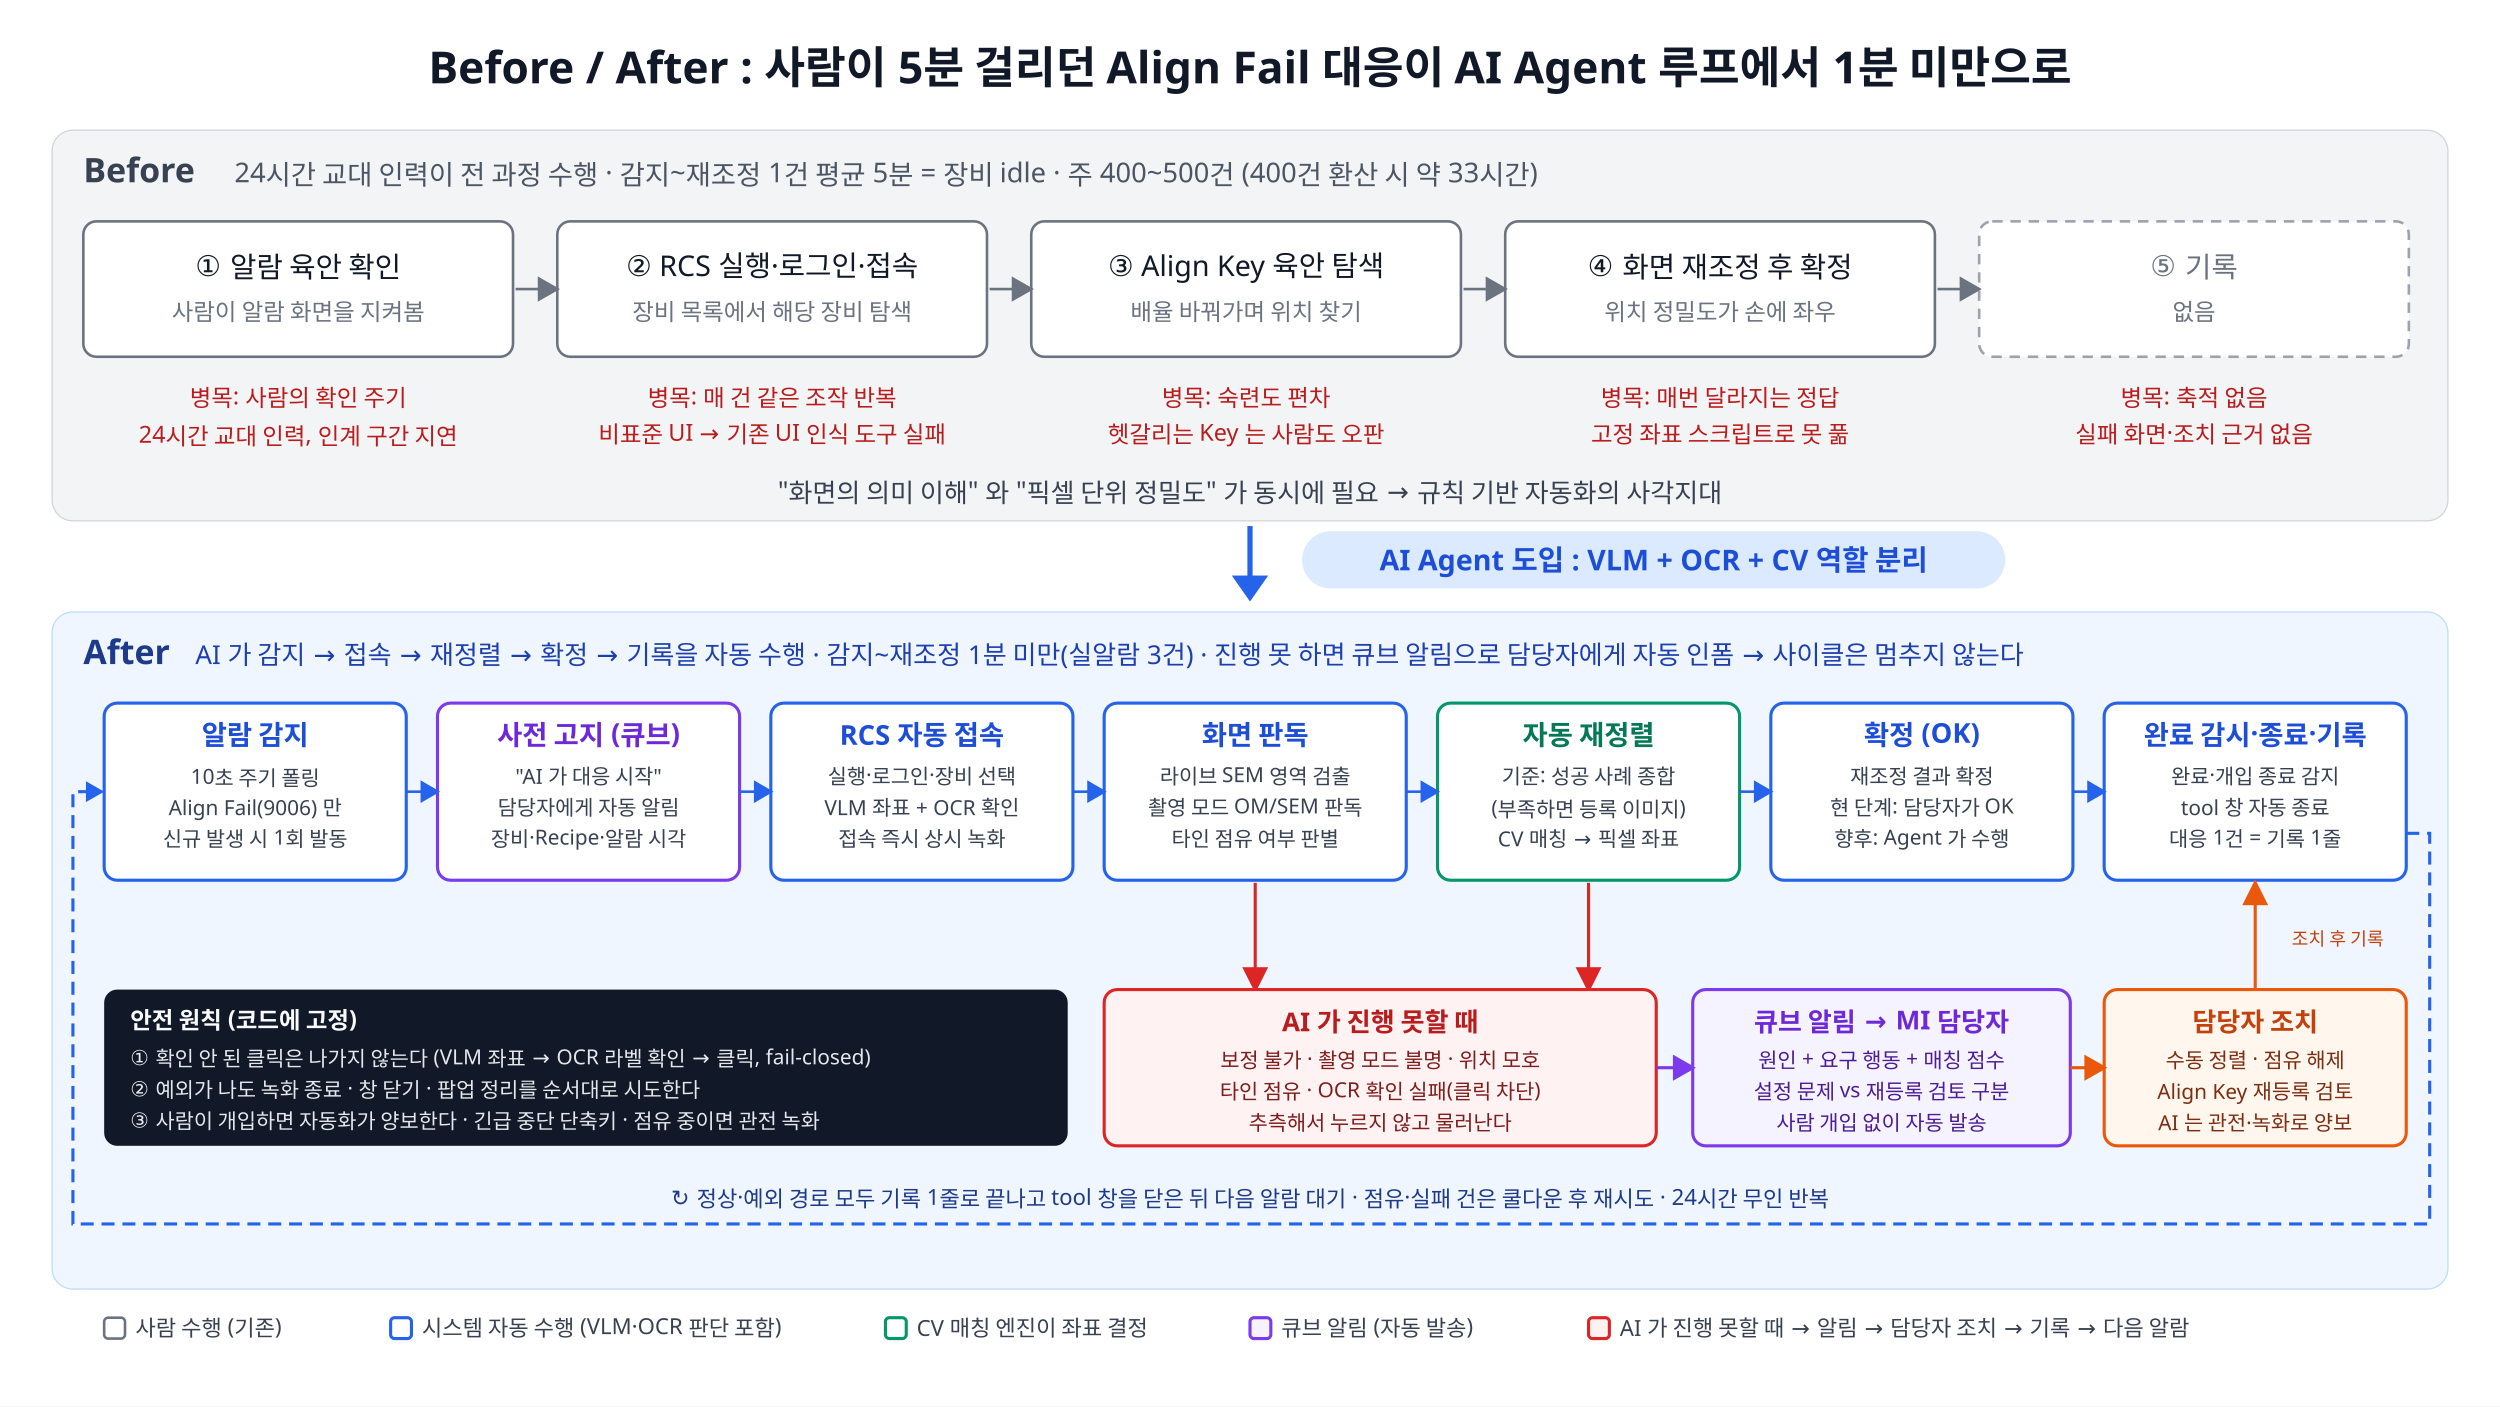
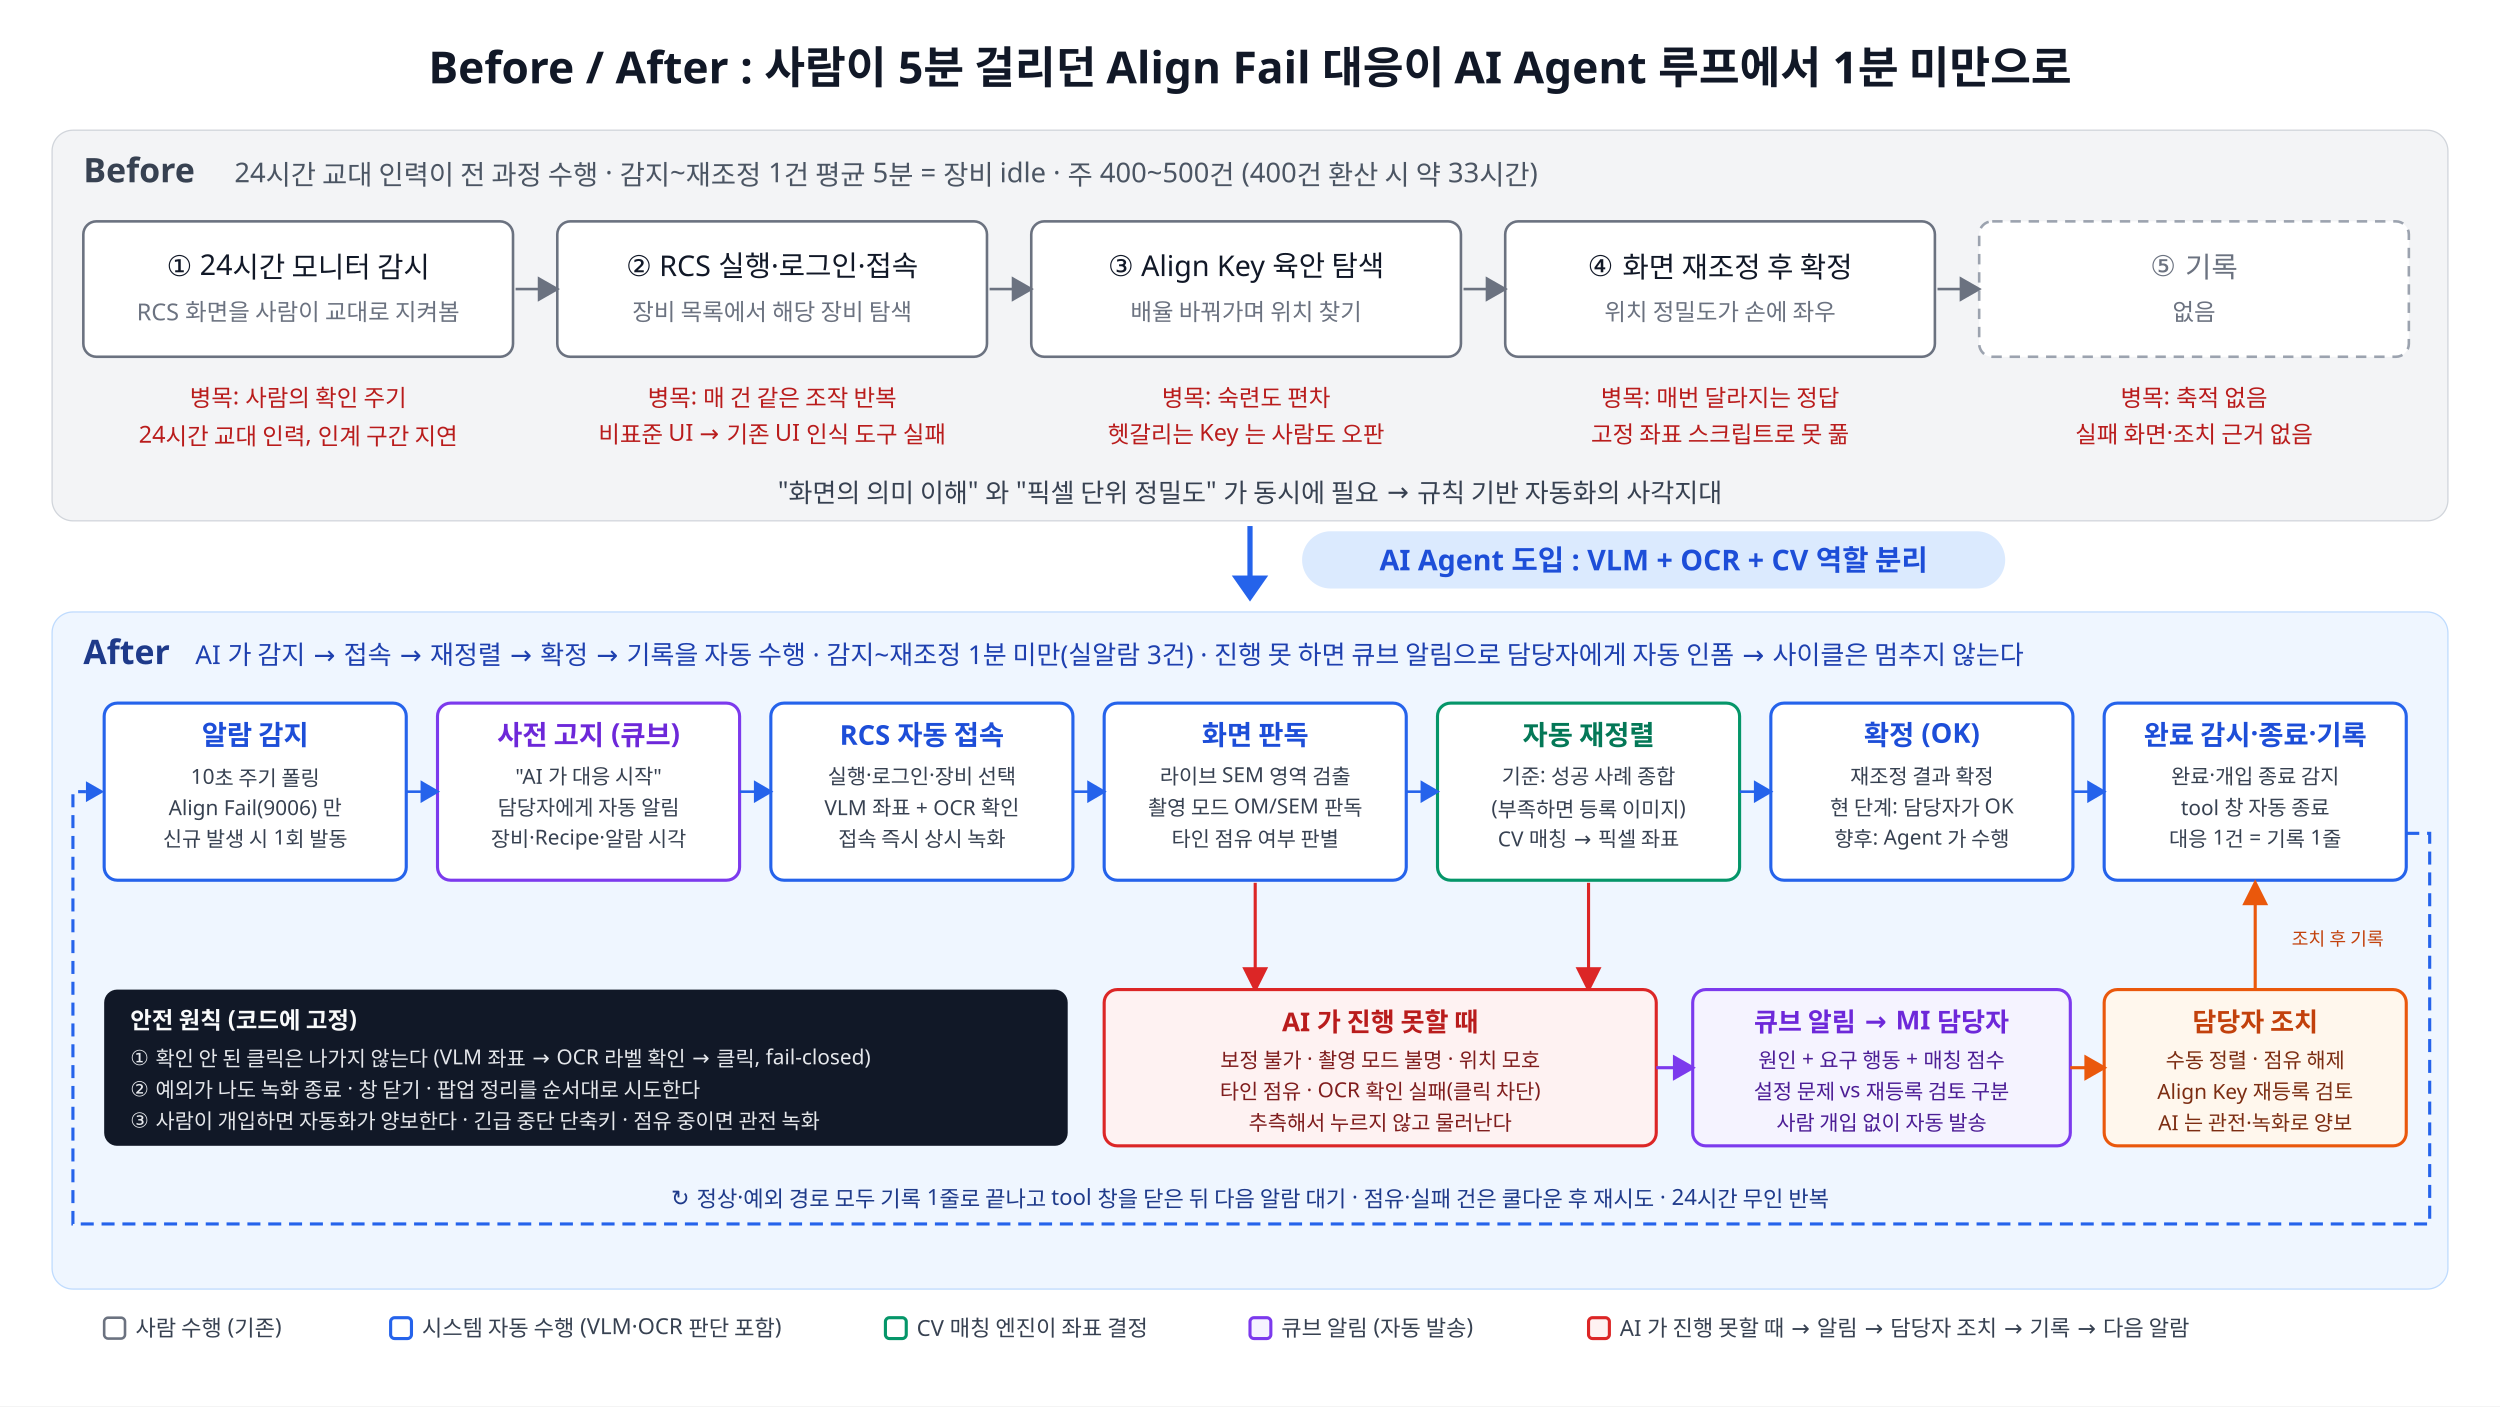
<svg xmlns="http://www.w3.org/2000/svg" width="1920" height="1080" viewBox="0 0 1920 1080" font-family="Apple SD Gothic Neo, Malgun Gothic, NanumGothic, sans-serif">
  <rect width="1920" height="1080" fill="#ffffff" />
  <text x="960" y="64" text-anchor="middle" font-size="34" font-weight="700" fill="#111827">Before / After : 사람이 5분 걸리던 Align Fail 대응이 AI Agent 루프에서 1분 미만으로</text>
  <rect x="40" y="100" width="1840" height="300" rx="16" fill="#f3f4f6" stroke="#d1d5db" />
  <text x="64" y="140" font-size="26" font-weight="700" fill="#374151">Before</text>
  <text x="180" y="140" font-size="21" fill="#4b5563">24시간 교대 인력이 전 과정 수행 · 감지~재조정 1건 평균 5분 = 장비 idle · 주 400~500건 (400건 환산 시 약 33시간)</text>
  <g font-size="22" fill="#111827" text-anchor="middle">
    <rect x="64" y="170" width="330" height="104" rx="10" fill="#ffffff" stroke="#6b7280" stroke-width="2" />
-     <text x="229" y="212">① 알람 육안 확인</text>
-     <text x="229" y="246" font-size="18" fill="#6b7280">사람이 알람 화면을 지켜봄</text>
+     <text x="229" y="212">① 24시간 모니터 감시</text>
+     <text x="229" y="246" font-size="18" fill="#6b7280">RCS 화면을 사람이 교대로 지켜봄</text>
    <rect x="428" y="170" width="330" height="104" rx="10" fill="#ffffff" stroke="#6b7280" stroke-width="2" />
    <text x="593" y="212">② RCS 실행·로그인·접속</text>
    <text x="593" y="246" font-size="18" fill="#6b7280">장비 목록에서 해당 장비 탐색</text>
    <rect x="792" y="170" width="330" height="104" rx="10" fill="#ffffff" stroke="#6b7280" stroke-width="2" />
    <text x="957" y="212">③ Align Key 육안 탐색</text>
    <text x="957" y="246" font-size="18" fill="#6b7280">배율 바꿔가며 위치 찾기</text>
    <rect x="1156" y="170" width="330" height="104" rx="10" fill="#ffffff" stroke="#6b7280" stroke-width="2" />
    <text x="1321" y="212">④ 화면 재조정 후 확정</text>
    <text x="1321" y="246" font-size="18" fill="#6b7280">위치 정밀도가 손에 좌우</text>
    <rect x="1520" y="170" width="330" height="104" rx="10" fill="#ffffff" stroke="#9ca3af" stroke-width="2" stroke-dasharray="8 6" />
    <text x="1685" y="212" fill="#6b7280">⑤ 기록</text>
    <text x="1685" y="246" font-size="18" fill="#6b7280">없음</text>
  </g>
  <g stroke="#6b7280" stroke-width="2" fill="#6b7280">
    <path d="M396 222 L418 222" />
    <path d="M414 214 L428 222 L414 230 Z" />
    <path d="M760 222 L782 222" />
    <path d="M778 214 L792 222 L778 230 Z" />
    <path d="M1124 222 L1146 222" />
    <path d="M1142 214 L1156 222 L1142 230 Z" />
    <path d="M1488 222 L1510 222" />
    <path d="M1506 214 L1520 222 L1506 230 Z" />
  </g>
  <g font-size="18" fill="#b91c1c" text-anchor="middle">
    <text x="229" y="312">병목: 사람의 확인 주기</text>
    <text x="229" y="340">24시간 교대 인력, 인계 구간 지연</text>
    <text x="593" y="312">병목: 매 건 같은 조작 반복</text>
    <text x="593" y="340">비표준 UI → 기존 UI 인식 도구 실패</text>
    <text x="957" y="312">병목: 숙련도 편차</text>
    <text x="957" y="340">헷갈리는 Key 는 사람도 오판</text>
    <text x="1321" y="312">병목: 매번 달라지는 정답</text>
    <text x="1321" y="340">고정 좌표 스크립트로 못 풂</text>
    <text x="1685" y="312">병목: 축적 없음</text>
    <text x="1685" y="340">실패 화면·조치 근거 없음</text>
  </g>
  <text x="960" y="384" text-anchor="middle" font-size="20" fill="#374151">"화면의 의미 이해" 와 "픽셀 단위 정밀도" 가 동시에 필요 → 규칙 기반 자동화의 사각지대</text>
  <path d="M960 404 L960 448" stroke="#2563eb" stroke-width="4" />
  <path d="M946 442 L960 462 L974 442 Z" fill="#2563eb" />
  <rect x="1000" y="408" width="540" height="44" rx="22" fill="#dbeafe" />
  <text x="1270" y="438" text-anchor="middle" font-size="22" font-weight="700" fill="#1d4ed8">AI Agent 도입 : VLM + OCR + CV 역할 분리</text>
  <rect x="40" y="470" width="1840" height="520" rx="16" fill="#eff6ff" stroke="#bfdbfe" />
  <text x="64" y="510" font-size="26" font-weight="700" fill="#1e3a8a">After</text>
  <text x="150" y="510" font-size="20" fill="#1e40af">AI 가 감지 → 접속 → 재정렬 → 확정 → 기록을 자동 수행 · 감지~재조정 1분 미만(실알람 3건) · 진행 못 하면 큐브 알림으로 담당자에게 자동 인폼 → 사이클은 멈추지 않는다</text>
  <g font-size="21" fill="#111827" text-anchor="middle">
    <rect x="80" y="540" width="232" height="136" rx="10" fill="#ffffff" stroke="#2563eb" stroke-width="2.4" />
    <text x="196" y="572" font-weight="700" fill="#1d4ed8">알람 감지</text>
    <text x="196" y="602" font-size="16" fill="#374151">10초 주기 폴링</text>
    <text x="196" y="626" font-size="16" fill="#374151">Align Fail(9006) 만</text>
    <text x="196" y="650" font-size="16" fill="#374151">신규 발생 시 1회 발동</text>
    <rect x="336" y="540" width="232" height="136" rx="10" fill="#ffffff" stroke="#7c3aed" stroke-width="2.4" />
    <text x="452" y="572" font-weight="700" fill="#6d28d9">사전 고지 (큐브)</text>
    <text x="452" y="602" font-size="16" fill="#374151">"AI 가 대응 시작"</text>
    <text x="452" y="626" font-size="16" fill="#374151">담당자에게 자동 알림</text>
    <text x="452" y="650" font-size="16" fill="#374151">장비·Recipe·알람 시각</text>
    <rect x="592" y="540" width="232" height="136" rx="10" fill="#ffffff" stroke="#2563eb" stroke-width="2.4" />
    <text x="708" y="572" font-weight="700" fill="#1d4ed8">RCS 자동 접속</text>
    <text x="708" y="602" font-size="16" fill="#374151">실행·로그인·장비 선택</text>
    <text x="708" y="626" font-size="16" fill="#374151">VLM 좌표 + OCR 확인</text>
    <text x="708" y="650" font-size="16" fill="#374151">접속 즉시 상시 녹화</text>
    <rect x="848" y="540" width="232" height="136" rx="10" fill="#ffffff" stroke="#2563eb" stroke-width="2.4" />
    <text x="964" y="572" font-weight="700" fill="#1d4ed8">화면 판독</text>
    <text x="964" y="602" font-size="16" fill="#374151">라이브 SEM 영역 검출</text>
    <text x="964" y="626" font-size="16" fill="#374151">촬영 모드 OM/SEM 판독</text>
    <text x="964" y="650" font-size="16" fill="#374151">타인 점유 여부 판별</text>
    <rect x="1104" y="540" width="232" height="136" rx="10" fill="#ffffff" stroke="#059669" stroke-width="2.4" />
    <text x="1220" y="572" font-weight="700" fill="#047857">자동 재정렬</text>
    <text x="1220" y="602" font-size="16" fill="#374151">기준: 성공 사례 종합</text>
    <text x="1220" y="626" font-size="16" fill="#374151">(부족하면 등록 이미지)</text>
    <text x="1220" y="650" font-size="16" fill="#374151">CV 매칭 → 픽셀 좌표</text>
    <rect x="1360" y="540" width="232" height="136" rx="10" fill="#ffffff" stroke="#2563eb" stroke-width="2.4" />
    <text x="1476" y="572" font-weight="700" fill="#1d4ed8">확정 (OK)</text>
    <text x="1476" y="602" font-size="16" fill="#374151">재조정 결과 확정</text>
    <text x="1476" y="626" font-size="16" fill="#374151">현 단계: 담당자가 OK</text>
    <text x="1476" y="650" font-size="16" fill="#374151">향후: Agent 가 수행</text>
    <rect x="1616" y="540" width="232" height="136" rx="10" fill="#ffffff" stroke="#2563eb" stroke-width="2.4" />
    <text x="1732" y="572" font-weight="700" fill="#1d4ed8">완료 감시·종료·기록</text>
    <text x="1732" y="602" font-size="16" fill="#374151">완료·개입 종료 감지</text>
    <text x="1732" y="626" font-size="16" fill="#374151">tool 창 자동 종료</text>
    <text x="1732" y="650" font-size="16" fill="#374151">대응 1건 = 기록 1줄</text>
  </g>
  <g stroke="#2563eb" stroke-width="2" fill="#2563eb">
    <path d="M312 608 L326 608" />
    <path d="M324 601 L336 608 L324 615 Z" />
    <path d="M568 608 L582 608" />
    <path d="M580 601 L592 608 L580 615 Z" />
    <path d="M824 608 L838 608" />
    <path d="M836 601 L848 608 L836 615 Z" />
    <path d="M1080 608 L1094 608" />
    <path d="M1092 601 L1104 608 L1092 615 Z" />
    <path d="M1336 608 L1350 608" />
    <path d="M1348 601 L1360 608 L1348 615 Z" />
    <path d="M1592 608 L1606 608" />
    <path d="M1604 601 L1616 608 L1604 615 Z" />
  </g>
  <g stroke="#dc2626" stroke-width="2.4" fill="#dc2626">
    <path d="M964 678 L964 746" />
    <path d="M956 744 L964 760 L972 744 Z" />
    <path d="M1220 678 L1220 746" />
    <path d="M1212 744 L1220 760 L1228 744 Z" />
  </g>
  <g text-anchor="middle">
    <rect x="848" y="760" width="424" height="120" rx="10" fill="#fef2f2" stroke="#dc2626" stroke-width="2.4" />
    <text x="1060" y="792" font-size="20" font-weight="700" fill="#b91c1c">AI 가 진행 못할 때</text>
    <text x="1060" y="820" font-size="16" fill="#7f1d1d">보정 불가 · 촬영 모드 불명 · 위치 모호</text>
    <text x="1060" y="844" font-size="16" fill="#7f1d1d">타인 점유 · OCR 확인 실패(클릭 차단)</text>
    <text x="1060" y="868" font-size="16" fill="#7f1d1d">추측해서 누르지 않고 물러난다</text>
    <rect x="1300" y="760" width="290" height="120" rx="10" fill="#f5f3ff" stroke="#7c3aed" stroke-width="2.4" />
    <text x="1445" y="792" font-size="20" font-weight="700" fill="#6d28d9">큐브 알림 → MI 담당자</text>
    <text x="1445" y="820" font-size="16" fill="#4c1d95">원인 + 요구 행동 + 매칭 점수</text>
    <text x="1445" y="844" font-size="16" fill="#4c1d95">설정 문제 vs 재등록 검토 구분</text>
    <text x="1445" y="868" font-size="16" fill="#4c1d95">사람 개입 없이 자동 발송</text>
    <rect x="1616" y="760" width="232" height="120" rx="10" fill="#fff7ed" stroke="#ea580c" stroke-width="2.4" />
    <text x="1732" y="792" font-size="20" font-weight="700" fill="#c2410c">담당자 조치</text>
    <text x="1732" y="820" font-size="16" fill="#7c2d12">수동 정렬 · 점유 해제</text>
    <text x="1732" y="844" font-size="16" fill="#7c2d12">Align Key 재등록 검토</text>
    <text x="1732" y="868" font-size="16" fill="#7c2d12">AI 는 관전·녹화로 양보</text>
  </g>
  <g stroke="#7c3aed" stroke-width="2.4" fill="#7c3aed">
    <path d="M1272 820 L1288 820" />
    <path d="M1286 812 L1300 820 L1286 828 Z" />
  </g>
  <g stroke="#ea580c" stroke-width="2.4" fill="#ea580c">
    <path d="M1590 820 L1604 820" />
    <path d="M1602 812 L1616 820 L1602 828 Z" />
    <path d="M1732 760 L1732 692" />
    <path d="M1724 694 L1732 678 L1740 694 Z" />
  </g>
  <text x="1760" y="726" font-size="14" fill="#c2410c">조치 후 기록</text>
  <rect x="80" y="760" width="740" height="120" rx="10" fill="#111827" />
  <text x="100" y="790" font-size="18" font-weight="700" fill="#f9fafb">안전 원칙 (코드에 고정)</text>
  <g font-size="16" fill="#e5e7eb">
    <text x="100" y="818">① 확인 안 된 클릭은 나가지 않는다 (VLM 좌표 → OCR 라벨 확인 → 클릭, fail-closed)</text>
    <text x="100" y="842">② 예외가 나도 녹화 종료 · 창 닫기 · 팝업 정리를 순서대로 시도한다</text>
    <text x="100" y="866">③ 사람이 개입하면 자동화가 양보한다 · 긴급 중단 단축키 · 점유 중이면 관전 녹화</text>
  </g>
  <path d="M1848 640 L1866 640 L1866 940 L56 940 L56 608 L66 608" fill="none" stroke="#2563eb" stroke-width="2.4" stroke-dasharray="10 6" />
  <path d="M66 600 L80 608 L66 616 Z" fill="#2563eb" />
  <text x="960" y="926" text-anchor="middle" font-size="17" fill="#1e3a8a">↻ 정상·예외 경로 모두 기록 1줄로 끝나고 tool 창을 닫은 뒤 다음 알람 대기 · 점유·실패 건은 쿨다운 후 재시도 · 24시간 무인 반복</text>
  <g font-size="17" fill="#374151">
    <rect x="80" y="1012" width="16" height="16" rx="3" fill="#ffffff" stroke="#6b7280" stroke-width="2" />
    <text x="104" y="1026">사람 수행 (기존)</text>
    <rect x="300" y="1012" width="16" height="16" rx="3" fill="#ffffff" stroke="#2563eb" stroke-width="2.4" />
    <text x="324" y="1026">시스템 자동 수행 (VLM·OCR 판단 포함)</text>
    <rect x="680" y="1012" width="16" height="16" rx="3" fill="#ffffff" stroke="#059669" stroke-width="2.4" />
    <text x="704" y="1026">CV 매칭 엔진이 좌표 결정</text>
    <rect x="960" y="1012" width="16" height="16" rx="3" fill="#f5f3ff" stroke="#7c3aed" stroke-width="2.4" />
    <text x="984" y="1026">큐브 알림 (자동 발송)</text>
    <rect x="1220" y="1012" width="16" height="16" rx="3" fill="#fef2f2" stroke="#dc2626" stroke-width="2.4" />
    <text x="1244" y="1026">AI 가 진행 못할 때 → 알림 → 담당자 조치 → 기록 → 다음 알람</text>
  </g>
</svg>
